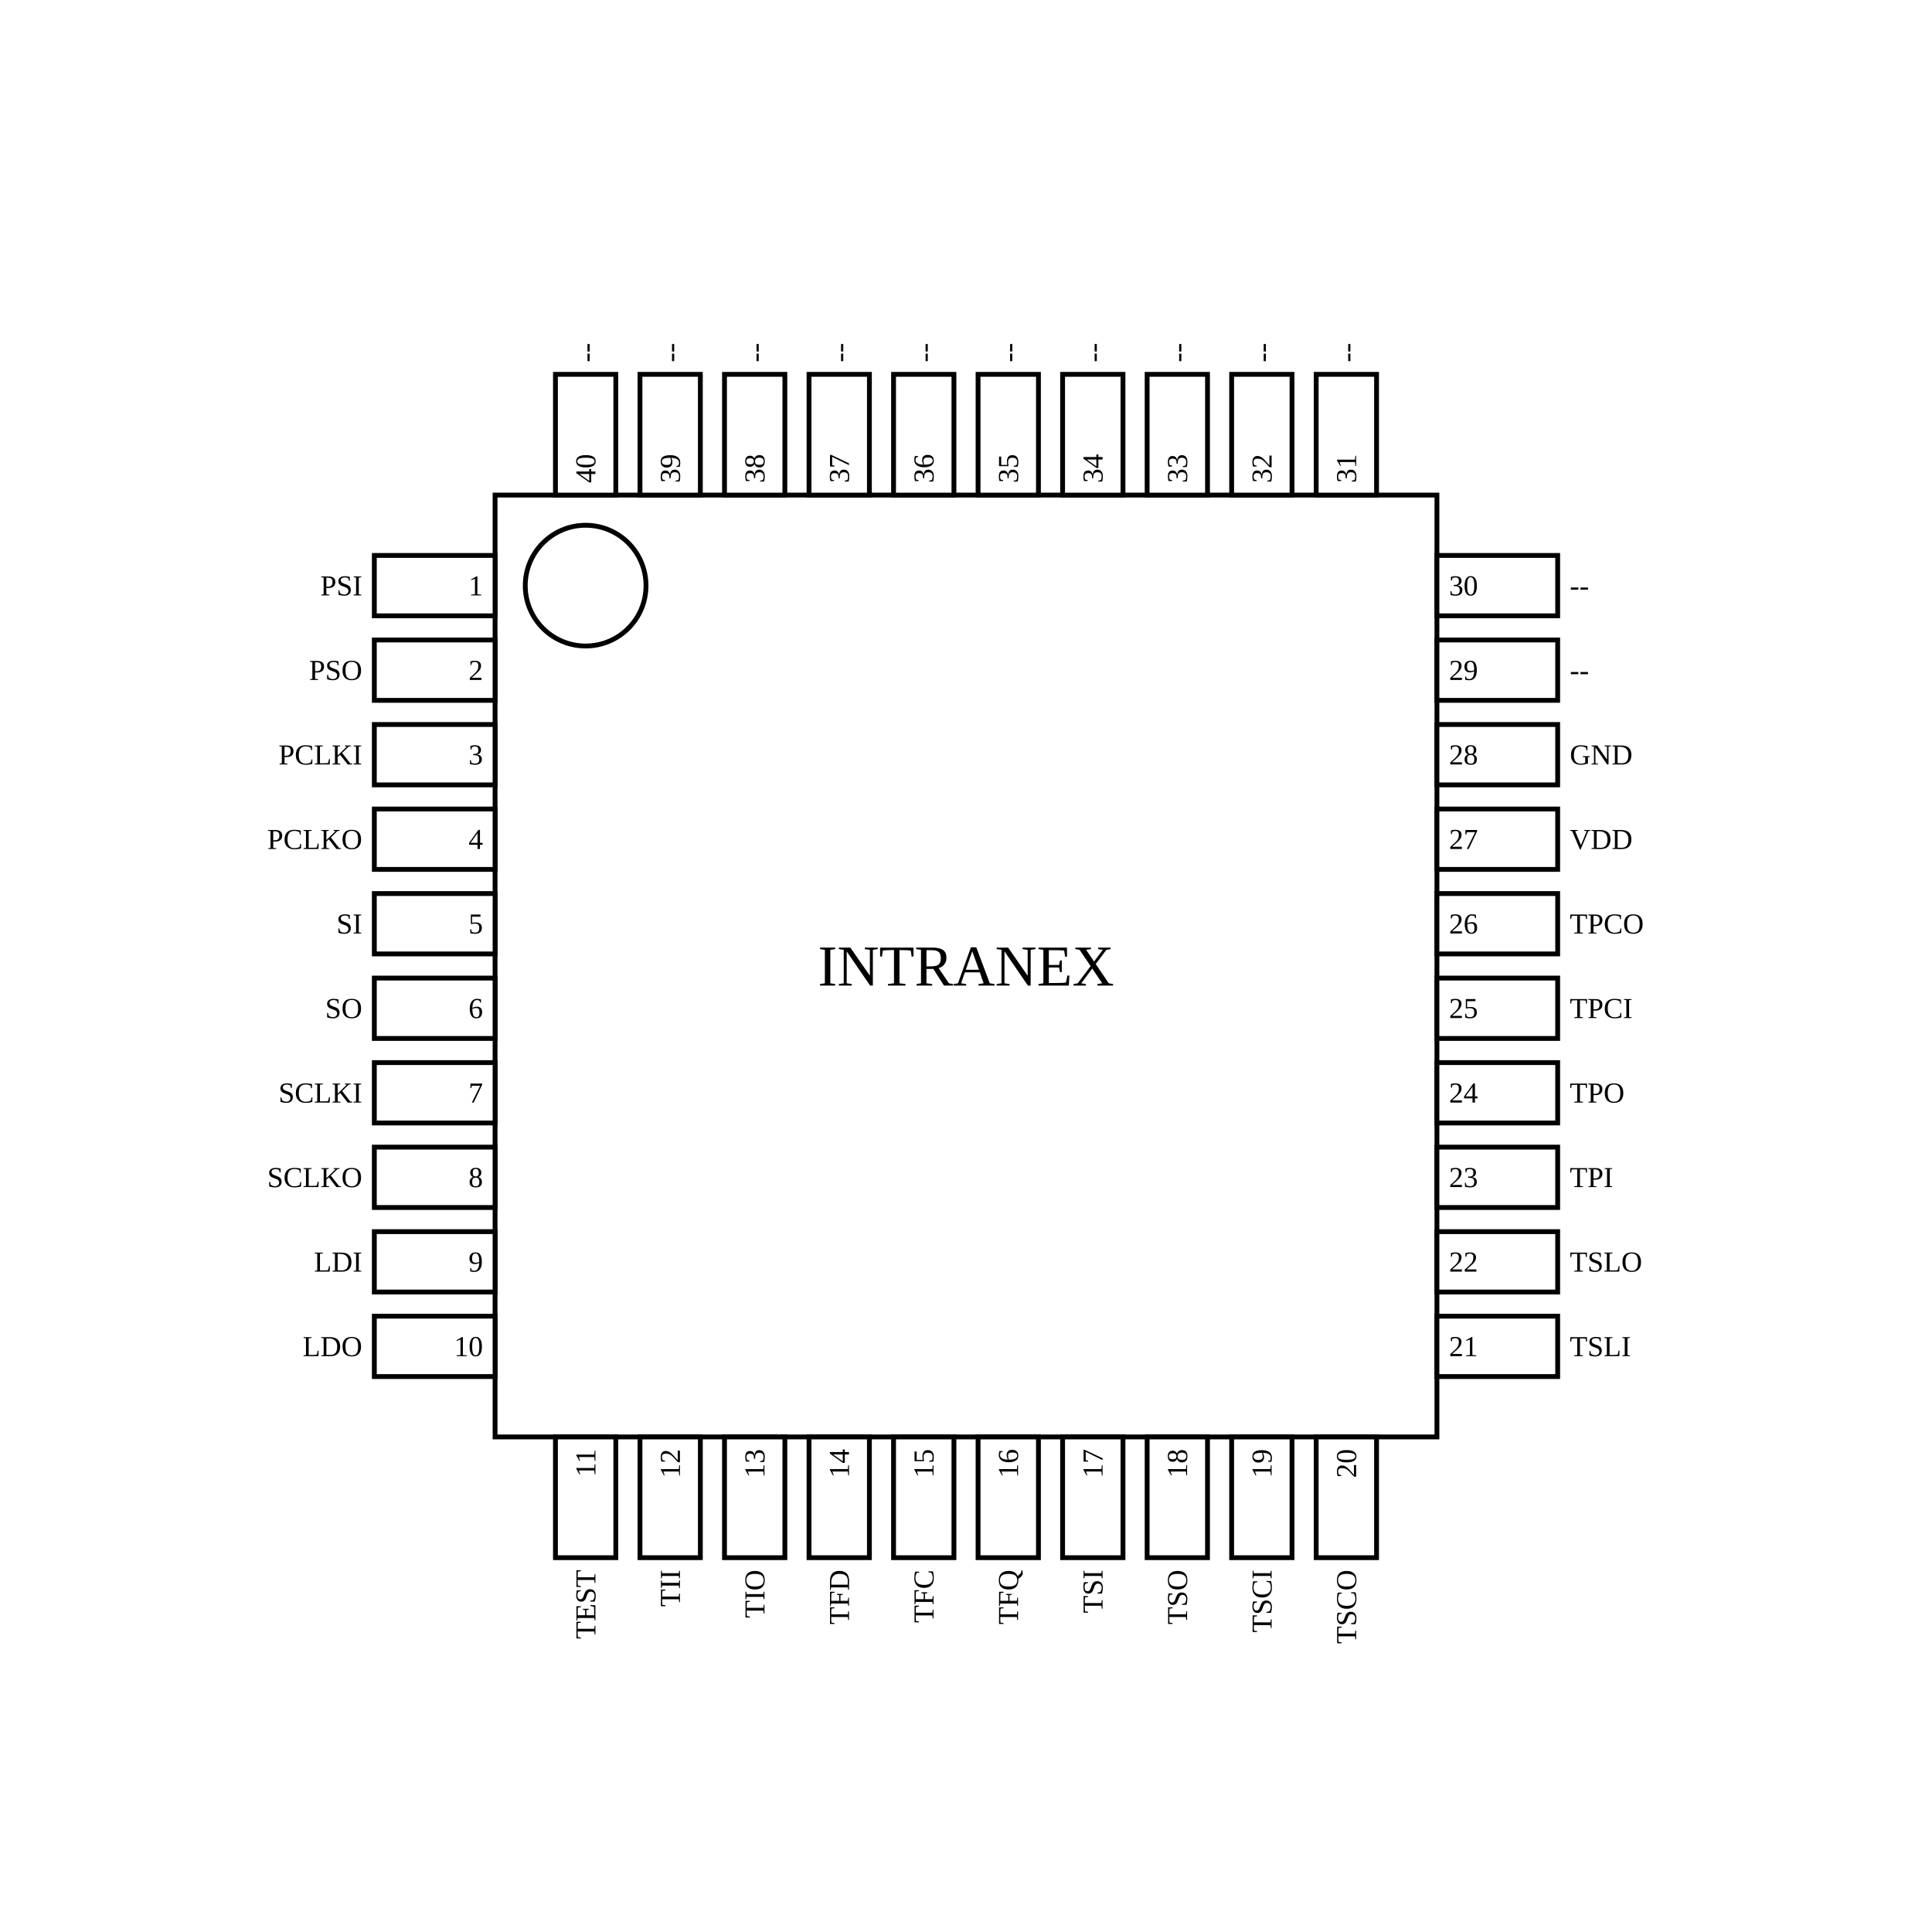
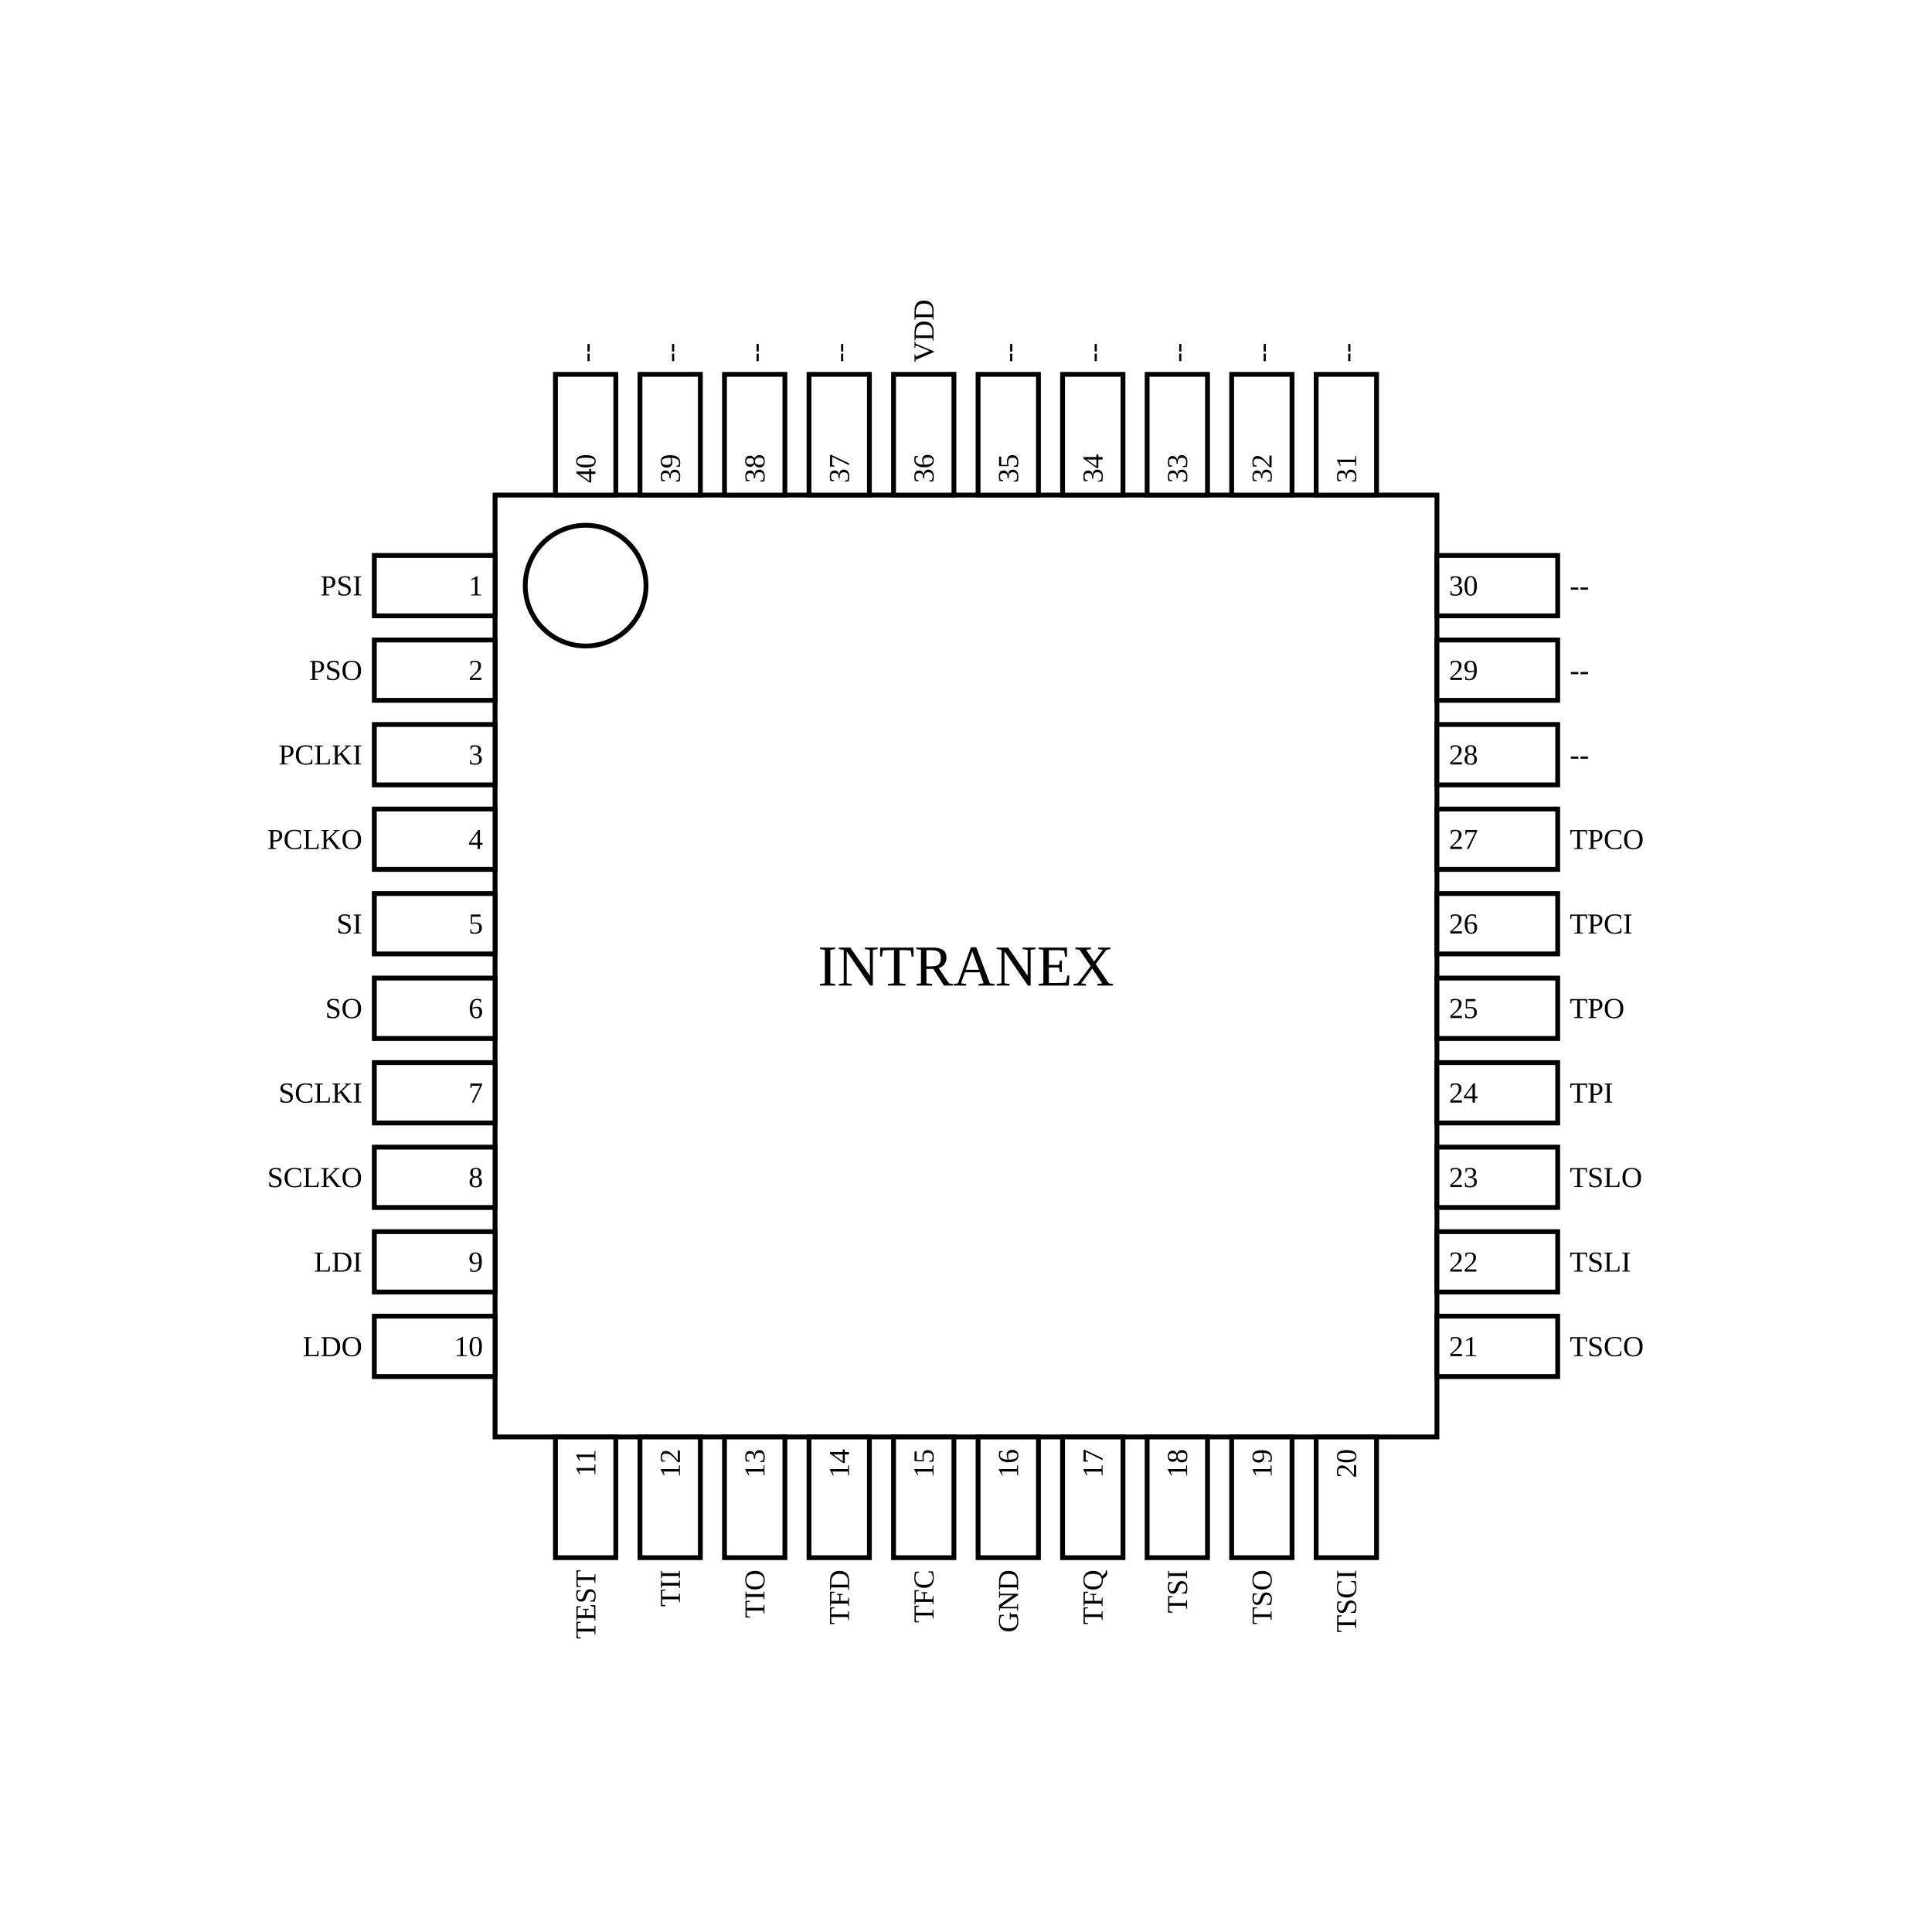
<svg xmlns="http://www.w3.org/2000/svg" xmlns:xlink="http://www.w3.org/1999/xlink" baseProfile="full" height="100%" version="1.1" viewBox="-400,-400,800,800" width="100%">
  <defs>
    <g id="side-0">
      <rect fill="rgb(255,255,255)" height="25" stroke="black" stroke-width="2" width="50" x="-50" y="25" />
      <text dominant-baseline="central" font-size="1em" text-anchor="end" x="-55" y="37.5">PSI</text>
      <text dominant-baseline="central" font-size="1em" text-anchor="end" x="-5" y="37.5">1</text>
      <rect fill="rgb(255,255,255)" height="25" stroke="black" stroke-width="2" width="50" x="-50" y="60" />
      <text dominant-baseline="central" font-size="1em" text-anchor="end" x="-55" y="72.5">PSO</text>
      <text dominant-baseline="central" font-size="1em" text-anchor="end" x="-5" y="72.5">2</text>
      <rect fill="rgb(255,255,255)" height="25" stroke="black" stroke-width="2" width="50" x="-50" y="95" />
      <text dominant-baseline="central" font-size="1em" text-anchor="end" x="-55" y="107.5">PCLKI</text>
      <text dominant-baseline="central" font-size="1em" text-anchor="end" x="-5" y="107.5">3</text>
      <rect fill="rgb(255,255,255)" height="25" stroke="black" stroke-width="2" width="50" x="-50" y="130" />
      <text dominant-baseline="central" font-size="1em" text-anchor="end" x="-55" y="142.5">PCLKO</text>
      <text dominant-baseline="central" font-size="1em" text-anchor="end" x="-5" y="142.5">4</text>
      <rect fill="rgb(255,255,255)" height="25" stroke="black" stroke-width="2" width="50" x="-50" y="165" />
      <text dominant-baseline="central" font-size="1em" text-anchor="end" x="-55" y="177.5">SI</text>
      <text dominant-baseline="central" font-size="1em" text-anchor="end" x="-5" y="177.5">5</text>
      <rect fill="rgb(255,255,255)" height="25" stroke="black" stroke-width="2" width="50" x="-50" y="200" />
      <text dominant-baseline="central" font-size="1em" text-anchor="end" x="-55" y="212.5">SO</text>
      <text dominant-baseline="central" font-size="1em" text-anchor="end" x="-5" y="212.5">6</text>
      <rect fill="rgb(255,255,255)" height="25" stroke="black" stroke-width="2" width="50" x="-50" y="235" />
      <text dominant-baseline="central" font-size="1em" text-anchor="end" x="-55" y="247.5">SCLKI</text>
      <text dominant-baseline="central" font-size="1em" text-anchor="end" x="-5" y="247.5">7</text>
      <rect fill="rgb(255,255,255)" height="25" stroke="black" stroke-width="2" width="50" x="-50" y="270" />
      <text dominant-baseline="central" font-size="1em" text-anchor="end" x="-55" y="282.5">SCLKO</text>
      <text dominant-baseline="central" font-size="1em" text-anchor="end" x="-5" y="282.5">8</text>
      <rect fill="rgb(255,255,255)" height="25" stroke="black" stroke-width="2" width="50" x="-50" y="305" />
      <text dominant-baseline="central" font-size="1em" text-anchor="end" x="-55" y="317.5">LDI</text>
      <text dominant-baseline="central" font-size="1em" text-anchor="end" x="-5" y="317.5">9</text>
      <rect fill="rgb(255,255,255)" height="25" stroke="black" stroke-width="2" width="50" x="-50" y="340" />
      <text dominant-baseline="central" font-size="1em" text-anchor="end" x="-55" y="352.5">LDO</text>
      <text dominant-baseline="central" font-size="1em" text-anchor="end" x="-5" y="352.5">10</text>
    </g>
    <g id="side-1">
      <rect fill="rgb(255,255,255)" height="25" stroke="black" stroke-width="2" width="50" x="-50" y="25" />
      <text dominant-baseline="central" font-size="1em" text-anchor="end" x="-55" y="37.5">TEST</text>
      <text dominant-baseline="central" font-size="1em" text-anchor="end" x="-5" y="37.5">11</text>
      <rect fill="rgb(255,255,255)" height="25" stroke="black" stroke-width="2" width="50" x="-50" y="60" />
      <text dominant-baseline="central" font-size="1em" text-anchor="end" x="-55" y="72.5">TII</text>
      <text dominant-baseline="central" font-size="1em" text-anchor="end" x="-5" y="72.5">12</text>
      <rect fill="rgb(255,255,255)" height="25" stroke="black" stroke-width="2" width="50" x="-50" y="95" />
      <text dominant-baseline="central" font-size="1em" text-anchor="end" x="-55" y="107.5">TIO</text>
      <text dominant-baseline="central" font-size="1em" text-anchor="end" x="-5" y="107.5">13</text>
      <rect fill="rgb(255,255,255)" height="25" stroke="black" stroke-width="2" width="50" x="-50" y="130" />
      <text dominant-baseline="central" font-size="1em" text-anchor="end" x="-55" y="142.5">TFD</text>
      <text dominant-baseline="central" font-size="1em" text-anchor="end" x="-5" y="142.5">14</text>
      <rect fill="rgb(255,255,255)" height="25" stroke="black" stroke-width="2" width="50" x="-50" y="165" />
      <text dominant-baseline="central" font-size="1em" text-anchor="end" x="-55" y="177.5">TFC</text>
      <text dominant-baseline="central" font-size="1em" text-anchor="end" x="-5" y="177.5">15</text>
      <rect fill="rgb(255,255,255)" height="25" stroke="black" stroke-width="2" width="50" x="-50" y="200" />
-       <text dominant-baseline="central" font-size="1em" text-anchor="end" x="-55" y="212.5">TFQ</text>
+       <text dominant-baseline="central" font-size="1em" text-anchor="end" x="-55" y="212.5">GND</text>
      <text dominant-baseline="central" font-size="1em" text-anchor="end" x="-5" y="212.5">16</text>
      <rect fill="rgb(255,255,255)" height="25" stroke="black" stroke-width="2" width="50" x="-50" y="235" />
-       <text dominant-baseline="central" font-size="1em" text-anchor="end" x="-55" y="247.5">TSI</text>
+       <text dominant-baseline="central" font-size="1em" text-anchor="end" x="-55" y="247.5">TFQ</text>
      <text dominant-baseline="central" font-size="1em" text-anchor="end" x="-5" y="247.5">17</text>
      <rect fill="rgb(255,255,255)" height="25" stroke="black" stroke-width="2" width="50" x="-50" y="270" />
-       <text dominant-baseline="central" font-size="1em" text-anchor="end" x="-55" y="282.5">TSO</text>
+       <text dominant-baseline="central" font-size="1em" text-anchor="end" x="-55" y="282.5">TSI</text>
      <text dominant-baseline="central" font-size="1em" text-anchor="end" x="-5" y="282.5">18</text>
      <rect fill="rgb(255,255,255)" height="25" stroke="black" stroke-width="2" width="50" x="-50" y="305" />
-       <text dominant-baseline="central" font-size="1em" text-anchor="end" x="-55" y="317.5">TSCI</text>
+       <text dominant-baseline="central" font-size="1em" text-anchor="end" x="-55" y="317.5">TSO</text>
      <text dominant-baseline="central" font-size="1em" text-anchor="end" x="-5" y="317.5">19</text>
      <rect fill="rgb(255,255,255)" height="25" stroke="black" stroke-width="2" width="50" x="-50" y="340" />
-       <text dominant-baseline="central" font-size="1em" text-anchor="end" x="-55" y="352.5">TSCO</text>
+       <text dominant-baseline="central" font-size="1em" text-anchor="end" x="-55" y="352.5">TSCI</text>
      <text dominant-baseline="central" font-size="1em" text-anchor="end" x="-5" y="352.5">20</text>
    </g>
    <g id="side-2">
      <rect fill="rgb(255,255,255)" height="25" stroke="black" stroke-width="2" width="50" x="0" y="-50" />
-       <text dominant-baseline="central" font-size="1em" text-anchor="start" x="55" y="-37.5">TSLI</text>
+       <text dominant-baseline="central" font-size="1em" text-anchor="start" x="55" y="-37.5">TSCO</text>
      <text dominant-baseline="central" font-size="1em" text-anchor="start" x="5" y="-37.5">21</text>
      <rect fill="rgb(255,255,255)" height="25" stroke="black" stroke-width="2" width="50" x="0" y="-85" />
-       <text dominant-baseline="central" font-size="1em" text-anchor="start" x="55" y="-72.5">TSLO</text>
+       <text dominant-baseline="central" font-size="1em" text-anchor="start" x="55" y="-72.5">TSLI</text>
      <text dominant-baseline="central" font-size="1em" text-anchor="start" x="5" y="-72.5">22</text>
      <rect fill="rgb(255,255,255)" height="25" stroke="black" stroke-width="2" width="50" x="0" y="-120" />
-       <text dominant-baseline="central" font-size="1em" text-anchor="start" x="55" y="-107.5">TPI</text>
+       <text dominant-baseline="central" font-size="1em" text-anchor="start" x="55" y="-107.5">TSLO</text>
      <text dominant-baseline="central" font-size="1em" text-anchor="start" x="5" y="-107.5">23</text>
      <rect fill="rgb(255,255,255)" height="25" stroke="black" stroke-width="2" width="50" x="0" y="-155" />
-       <text dominant-baseline="central" font-size="1em" text-anchor="start" x="55" y="-142.5">TPO</text>
+       <text dominant-baseline="central" font-size="1em" text-anchor="start" x="55" y="-142.5">TPI</text>
      <text dominant-baseline="central" font-size="1em" text-anchor="start" x="5" y="-142.5">24</text>
      <rect fill="rgb(255,255,255)" height="25" stroke="black" stroke-width="2" width="50" x="0" y="-190" />
-       <text dominant-baseline="central" font-size="1em" text-anchor="start" x="55" y="-177.5">TPCI</text>
+       <text dominant-baseline="central" font-size="1em" text-anchor="start" x="55" y="-177.5">TPO</text>
      <text dominant-baseline="central" font-size="1em" text-anchor="start" x="5" y="-177.5">25</text>
      <rect fill="rgb(255,255,255)" height="25" stroke="black" stroke-width="2" width="50" x="0" y="-225" />
-       <text dominant-baseline="central" font-size="1em" text-anchor="start" x="55" y="-212.5">TPCO</text>
+       <text dominant-baseline="central" font-size="1em" text-anchor="start" x="55" y="-212.5">TPCI</text>
      <text dominant-baseline="central" font-size="1em" text-anchor="start" x="5" y="-212.5">26</text>
      <rect fill="rgb(255,255,255)" height="25" stroke="black" stroke-width="2" width="50" x="0" y="-260" />
-       <text dominant-baseline="central" font-size="1em" text-anchor="start" x="55" y="-247.5">VDD</text>
+       <text dominant-baseline="central" font-size="1em" text-anchor="start" x="55" y="-247.5">TPCO</text>
      <text dominant-baseline="central" font-size="1em" text-anchor="start" x="5" y="-247.5">27</text>
      <rect fill="rgb(255,255,255)" height="25" stroke="black" stroke-width="2" width="50" x="0" y="-295" />
-       <text dominant-baseline="central" font-size="1em" text-anchor="start" x="55" y="-282.5">GND</text>
+       <text dominant-baseline="central" font-size="1em" text-anchor="start" x="55" y="-282.5">--</text>
      <text dominant-baseline="central" font-size="1em" text-anchor="start" x="5" y="-282.5">28</text>
      <rect fill="rgb(255,255,255)" height="25" stroke="black" stroke-width="2" width="50" x="0" y="-330" />
      <text dominant-baseline="central" font-size="1em" text-anchor="start" x="55" y="-317.5">--</text>
      <text dominant-baseline="central" font-size="1em" text-anchor="start" x="5" y="-317.5">29</text>
      <rect fill="rgb(255,255,255)" height="25" stroke="black" stroke-width="2" width="50" x="0" y="-365" />
      <text dominant-baseline="central" font-size="1em" text-anchor="start" x="55" y="-352.5">--</text>
      <text dominant-baseline="central" font-size="1em" text-anchor="start" x="5" y="-352.5">30</text>
    </g>
    <g id="side-3">
      <rect fill="rgb(255,255,255)" height="25" stroke="black" stroke-width="2" width="50" x="0" y="-50" />
      <text dominant-baseline="central" font-size="1em" text-anchor="start" x="55" y="-37.5">--</text>
      <text dominant-baseline="central" font-size="1em" text-anchor="start" x="5" y="-37.5">31</text>
      <rect fill="rgb(255,255,255)" height="25" stroke="black" stroke-width="2" width="50" x="0" y="-85" />
      <text dominant-baseline="central" font-size="1em" text-anchor="start" x="55" y="-72.5">--</text>
      <text dominant-baseline="central" font-size="1em" text-anchor="start" x="5" y="-72.5">32</text>
      <rect fill="rgb(255,255,255)" height="25" stroke="black" stroke-width="2" width="50" x="0" y="-120" />
      <text dominant-baseline="central" font-size="1em" text-anchor="start" x="55" y="-107.5">--</text>
      <text dominant-baseline="central" font-size="1em" text-anchor="start" x="5" y="-107.5">33</text>
      <rect fill="rgb(255,255,255)" height="25" stroke="black" stroke-width="2" width="50" x="0" y="-155" />
      <text dominant-baseline="central" font-size="1em" text-anchor="start" x="55" y="-142.5">--</text>
      <text dominant-baseline="central" font-size="1em" text-anchor="start" x="5" y="-142.5">34</text>
      <rect fill="rgb(255,255,255)" height="25" stroke="black" stroke-width="2" width="50" x="0" y="-190" />
      <text dominant-baseline="central" font-size="1em" text-anchor="start" x="55" y="-177.5">--</text>
      <text dominant-baseline="central" font-size="1em" text-anchor="start" x="5" y="-177.5">35</text>
      <rect fill="rgb(255,255,255)" height="25" stroke="black" stroke-width="2" width="50" x="0" y="-225" />
-       <text dominant-baseline="central" font-size="1em" text-anchor="start" x="55" y="-212.5">--</text>
+       <text dominant-baseline="central" font-size="1em" text-anchor="start" x="55" y="-212.5">VDD</text>
      <text dominant-baseline="central" font-size="1em" text-anchor="start" x="5" y="-212.5">36</text>
      <rect fill="rgb(255,255,255)" height="25" stroke="black" stroke-width="2" width="50" x="0" y="-260" />
      <text dominant-baseline="central" font-size="1em" text-anchor="start" x="55" y="-247.5">--</text>
      <text dominant-baseline="central" font-size="1em" text-anchor="start" x="5" y="-247.5">37</text>
      <rect fill="rgb(255,255,255)" height="25" stroke="black" stroke-width="2" width="50" x="0" y="-295" />
      <text dominant-baseline="central" font-size="1em" text-anchor="start" x="55" y="-282.5">--</text>
      <text dominant-baseline="central" font-size="1em" text-anchor="start" x="5" y="-282.5">38</text>
      <rect fill="rgb(255,255,255)" height="25" stroke="black" stroke-width="2" width="50" x="0" y="-330" />
      <text dominant-baseline="central" font-size="1em" text-anchor="start" x="55" y="-317.5">--</text>
      <text dominant-baseline="central" font-size="1em" text-anchor="start" x="5" y="-317.5">39</text>
      <rect fill="rgb(255,255,255)" height="25" stroke="black" stroke-width="2" width="50" x="0" y="-365" />
      <text dominant-baseline="central" font-size="1em" text-anchor="start" x="55" y="-352.5">--</text>
      <text dominant-baseline="central" font-size="1em" text-anchor="start" x="5" y="-352.5">40</text>
    </g>
  </defs>
  <rect fill="rgb(255,255,255)" height="390" stroke="black" stroke-width="2" width="390" x="-195" y="-195" />
  <text dominant-baseline="central" font-size="2em" text-anchor="middle" x="0" y="0">INTRANEX</text>
  <use transform="translate(-195,-195)" xlink:href="#side-0" />
  <use transform="rotate(270) translate(-195,-195)" xlink:href="#side-1" />
  <use transform="translate(195,195)" xlink:href="#side-2" />
  <use transform="rotate(270) translate(195,195)" xlink:href="#side-3" />
  <circle cx="-157.5" cy="-157.5" fill="rgb(255,255,255)" r="25" stroke="black" stroke-width="2" />
</svg>
